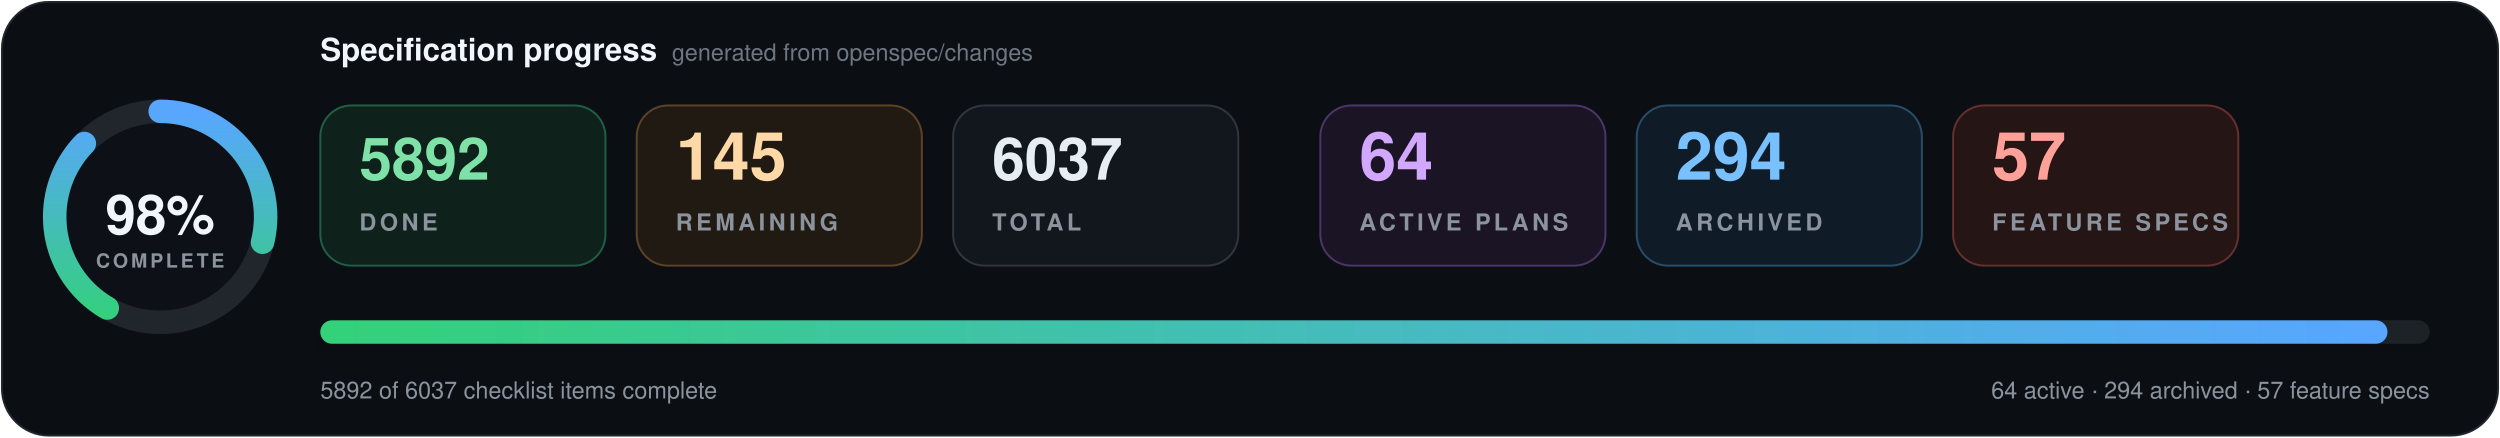
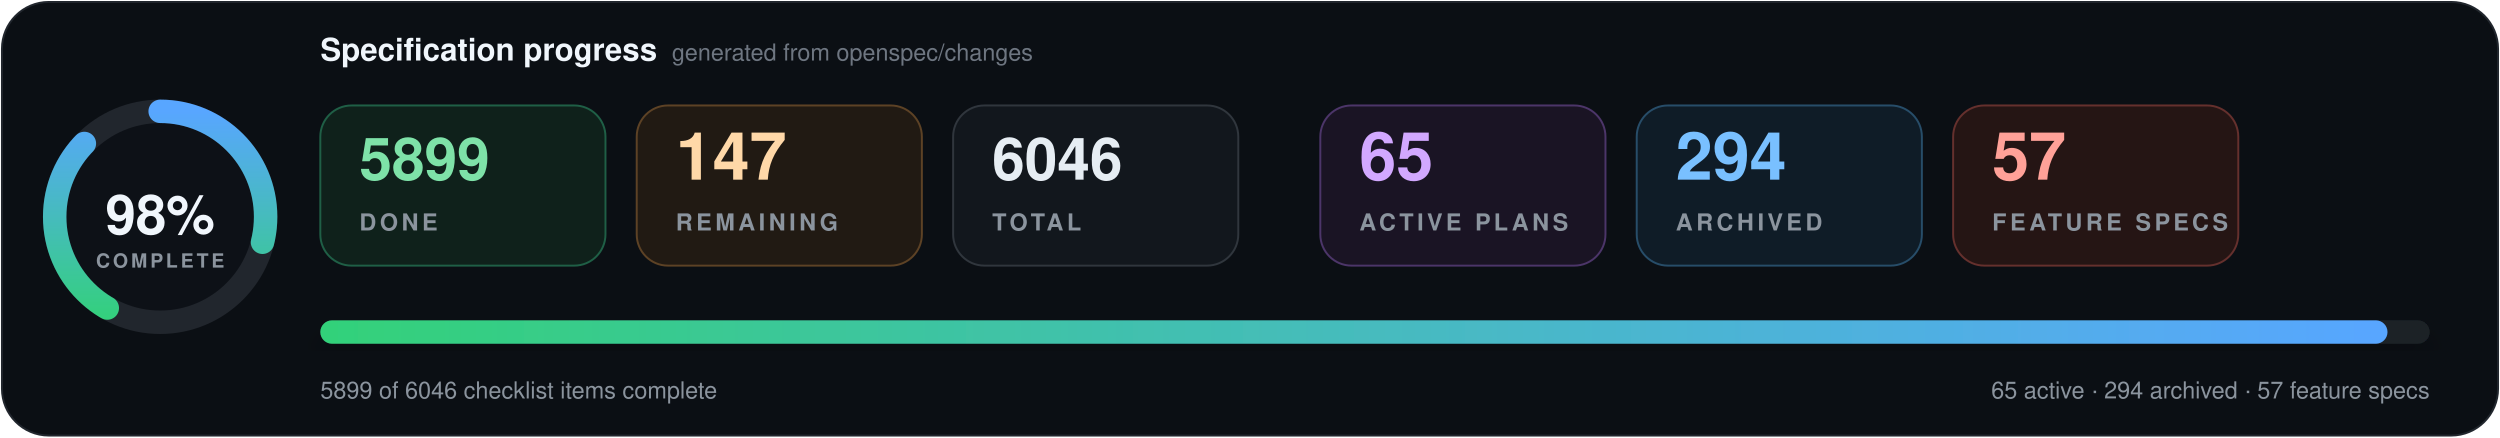
- <svg xmlns="http://www.w3.org/2000/svg" data-cache-version="1794818279" width="1280" height="224" viewBox="0 0 1280 224" role="img" aria-labelledby="title description" font-family="system-ui, -apple-system, BlinkMacSystemFont, 'Segoe UI', Helvetica, Arial, sans-serif" font-variant-numeric="tabular-nums">
+ <svg xmlns="http://www.w3.org/2000/svg" data-cache-version="1794818304" width="1280" height="224" viewBox="0 0 1280 224" role="img" aria-labelledby="title description" font-family="system-ui, -apple-system, BlinkMacSystemFont, 'Segoe UI', Helvetica, Arial, sans-serif" font-variant-numeric="tabular-nums">
  <defs>
    <linearGradient id="progress" x1="0" x2="1">
      <stop offset="0" stop-color="#33d17a" />
      <stop offset="1" stop-color="#58a6ff" />
    </linearGradient>
    <filter id="shadow" x="-10%" y="-20%" width="120%" height="150%">
      <feDropShadow dx="0" dy="7" stdDeviation="9" flood-color="#000" flood-opacity=".28" />
    </filter>
  </defs>
  <rect x="1" y="1" width="1278" height="222" rx="24" fill="#0b0f14" stroke="#21262d" />
  <g transform="translate(82 111)">
    <circle r="54" fill="#0d1117" stroke="#21262d" stroke-width="12" />
    <circle r="54" fill="none" stroke="url(#progress)" stroke-width="12" stroke-linecap="round" pathLength="100" stroke-dasharray="98 100" transform="rotate(-90)" />
    <text y="-1" text-anchor="middle" dominant-baseline="middle" fill="#f0f6fc" font-size="28" font-weight="800">98%</text>
    <text y="26" text-anchor="middle" fill="#8b949e" font-size="10" font-weight="700" letter-spacing="1.5">COMPLETE</text>
  </g>
  <text x="164" y="31" fill="#f0f6fc" font-size="16" font-weight="750">Specification progress</text>
  <text x="344" y="31" fill="#6e7681" font-size="12">generated from openspec/changes</text>
  <g transform="translate(164 54)">
    <rect width="146" height="82" rx="16" fill="#0f211b" stroke="#1f5f46" />
-     <text x="20" y="38" fill="#7ee2a8" font-size="30" font-weight="750">5892</text>
+     <text x="20" y="38" fill="#7ee2a8" font-size="30" font-weight="750">5899</text>
    <text x="20" y="64" fill="#8b949e" font-size="12" font-weight="700" letter-spacing="1.8">DONE</text>
  </g>
  <g transform="translate(326 54)">
    <rect width="146" height="82" rx="16" fill="#211a13" stroke="#5d4225" />
-     <text x="20" y="38" fill="#ffd8a8" font-size="34" font-weight="750">145</text>
+     <text x="20" y="38" fill="#ffd8a8" font-size="34" font-weight="750">147</text>
    <text x="20" y="64" fill="#8b949e" font-size="12" font-weight="700" letter-spacing="1.8">REMAINING</text>
  </g>
  <g transform="translate(488 54)">
    <rect width="146" height="82" rx="16" fill="#12171d" stroke="#30363d" />
-     <text x="20" y="38" fill="#e6edf3" font-size="30" font-weight="750">6037</text>
+     <text x="20" y="38" fill="#e6edf3" font-size="30" font-weight="750">6046</text>
    <text x="20" y="64" fill="#8b949e" font-size="12" font-weight="700" letter-spacing="1.8">TOTAL</text>
  </g>
  <g transform="translate(676 54)">
    <rect width="146" height="82" rx="16" fill="#1a1424" stroke="#4c3569" />
-     <text x="20" y="38" fill="#d2a8ff" font-size="34" font-weight="750">64</text>
+     <text x="20" y="38" fill="#d2a8ff" font-size="34" font-weight="750">65</text>
    <text x="20" y="64" fill="#8b949e" font-size="12" font-weight="700" letter-spacing="1.8">ACTIVE PLANS</text>
  </g>
  <g transform="translate(838 54)">
    <rect width="146" height="82" rx="16" fill="#0f1c27" stroke="#274d69" />
    <text x="20" y="38" fill="#79c0ff" font-size="34" font-weight="750">294</text>
    <text x="20" y="64" fill="#8b949e" font-size="12" font-weight="700" letter-spacing="1.8">ARCHIVED</text>
  </g>
  <g transform="translate(1000 54)">
    <rect width="146" height="82" rx="16" fill="#251514" stroke="#65302d" />
    <text x="20" y="38" fill="#ffa198" font-size="34" font-weight="750">57</text>
    <text x="20" y="64" fill="#8b949e" font-size="12" font-weight="700" letter-spacing="1.8">FEATURE SPECS</text>
  </g>
  <g filter="url(#shadow)">
    <rect x="164" y="164" width="1080" height="12" rx="6" fill="#1b2128" />
    <rect x="164" y="164" width="1058.4" height="12" rx="6" fill="url(#progress)" />
  </g>
-   <text x="164" y="204" fill="#8b949e" font-size="12">5892 of 6037 checklist items complete</text>
-   <text x="1244" y="204" text-anchor="end" fill="#8b949e" font-size="12">64 active · 294 archived · 57 feature specs</text>
+   <text x="164" y="204" fill="#8b949e" font-size="12">5899 of 6046 checklist items complete</text>
+   <text x="1244" y="204" text-anchor="end" fill="#8b949e" font-size="12">65 active · 294 archived · 57 feature specs</text>
</svg>
